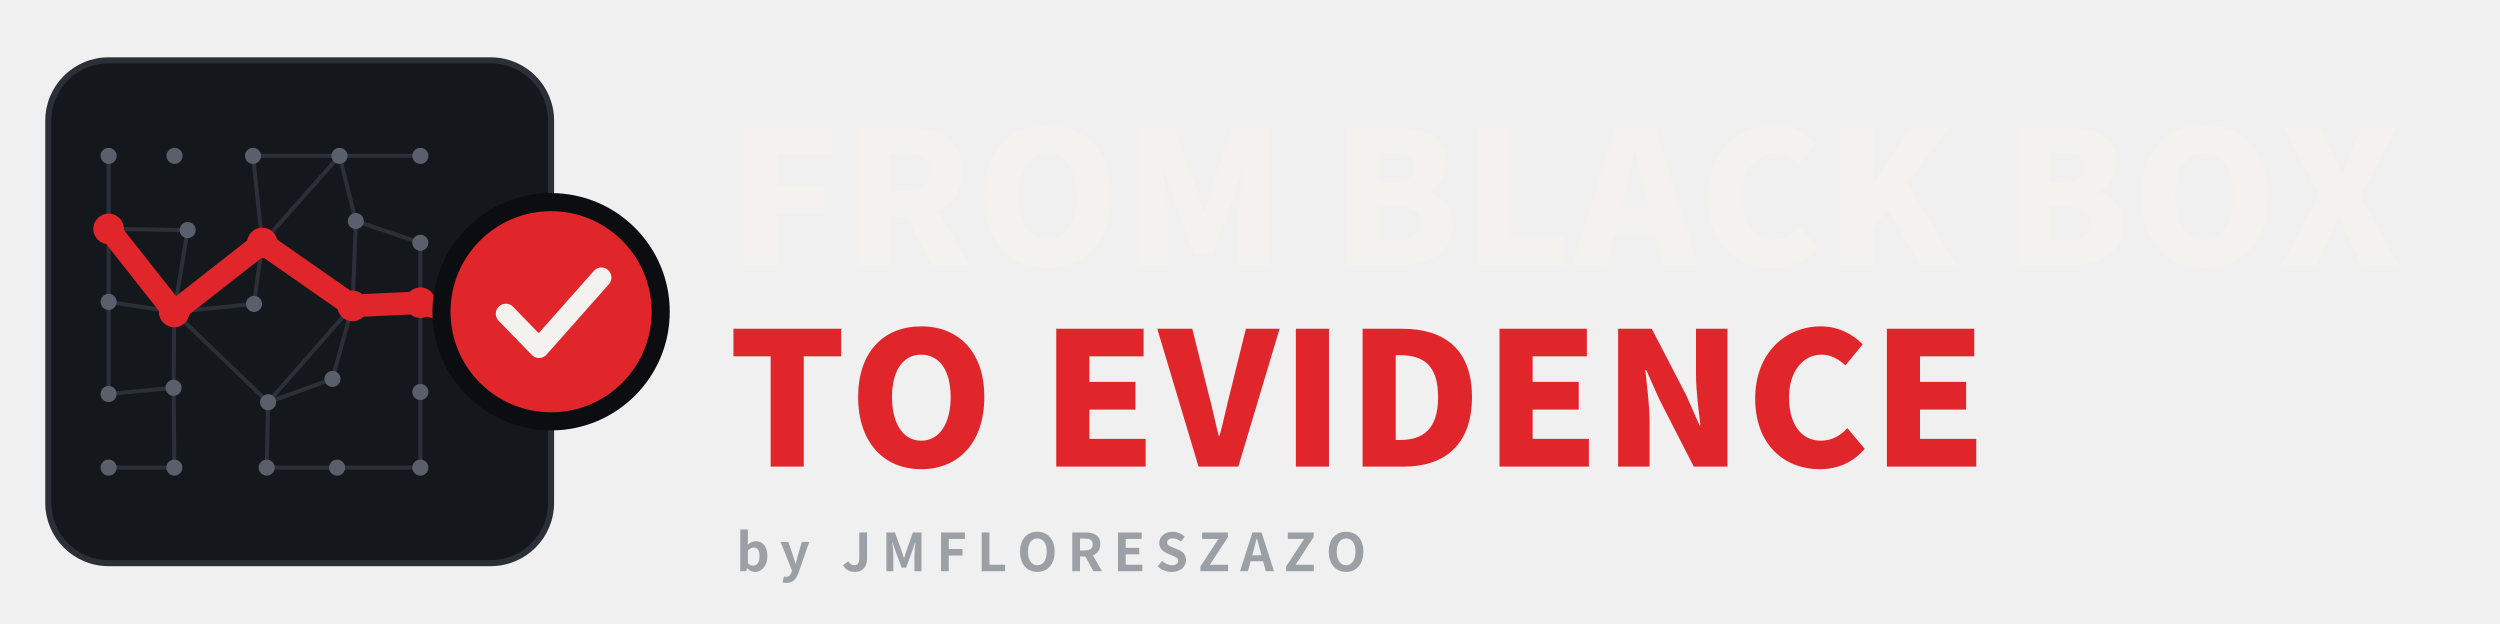
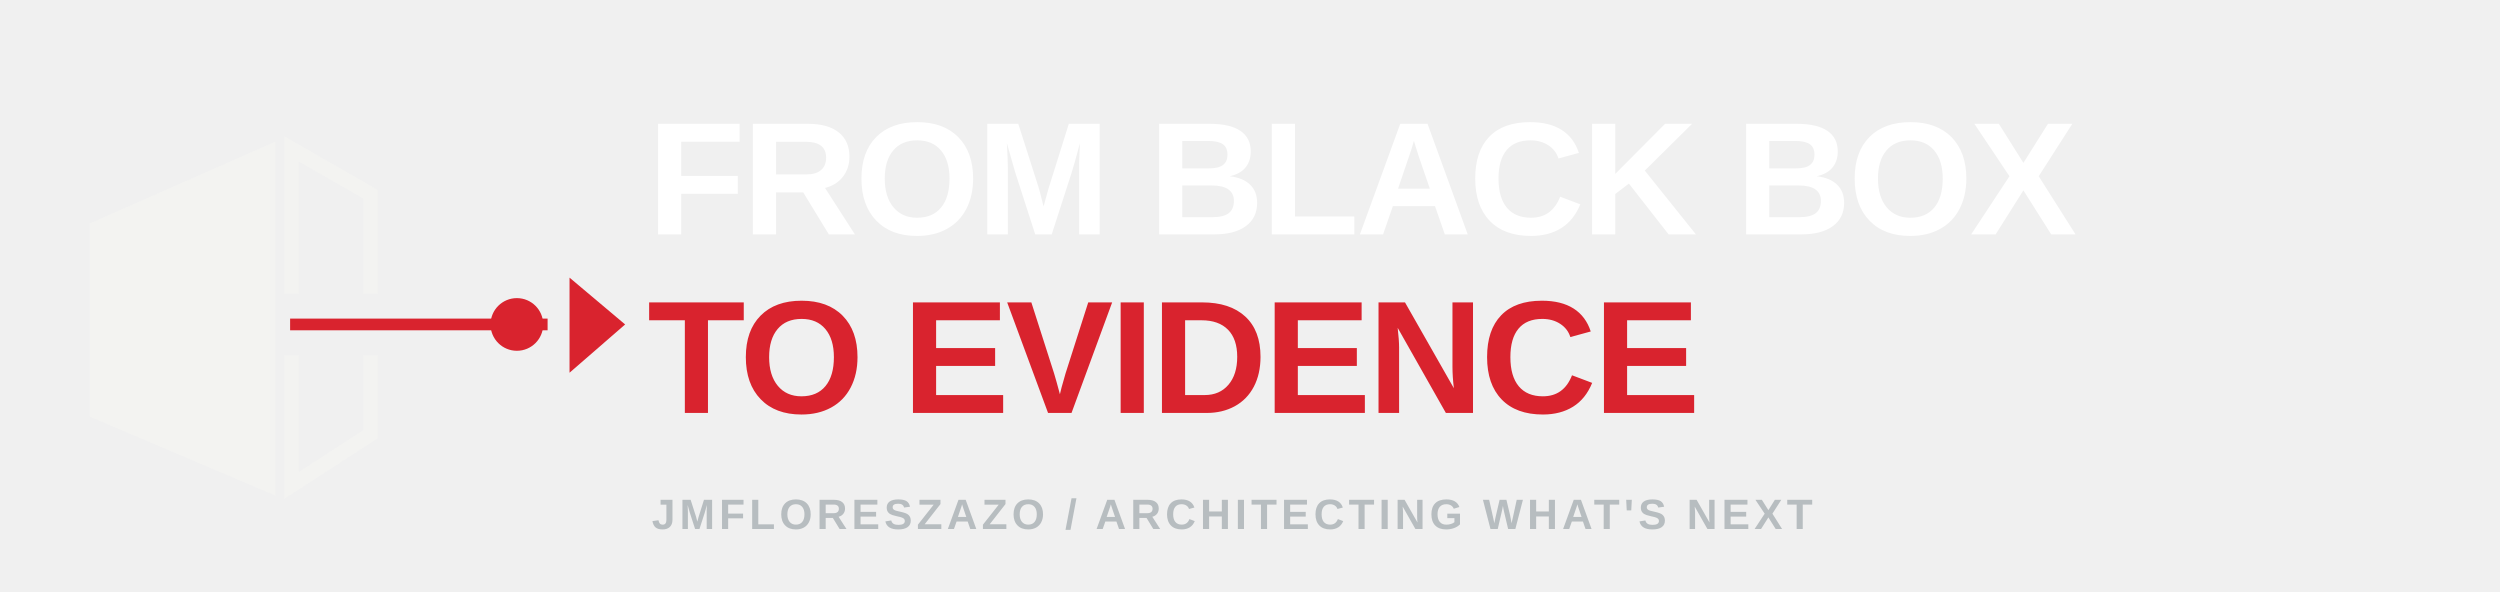
- <svg xmlns="http://www.w3.org/2000/svg" viewBox="0 0 1243 310" width="1243" height="310">
-   <rect x="24" y="30" width="250" height="250" rx="30.0" fill="#14171C" stroke="#2B3038" stroke-width="3.0" />
-   <g stroke="#2B3038" stroke-width="2.0" stroke-linecap="round">
-     <line x1="54.0" y1="77.5" x2="54.0" y2="113.8" />
-     <line x1="54.0" y1="113.8" x2="93.3" y2="114.4" />
-     <line x1="54.0" y1="113.8" x2="54.0" y2="150.1" />
-     <line x1="54.0" y1="113.8" x2="86.6" y2="155.1" />
-     <line x1="54.0" y1="150.1" x2="86.6" y2="155.1" />
-     <line x1="54.0" y1="150.1" x2="54.0" y2="195.9" />
-     <line x1="54.0" y1="195.9" x2="86.3" y2="192.8" />
-     <line x1="54.0" y1="232.5" x2="86.7" y2="232.5" />
-     <line x1="93.3" y1="114.4" x2="86.6" y2="155.1" />
-     <line x1="86.6" y1="155.1" x2="126.3" y2="151.1" />
-     <line x1="86.6" y1="155.1" x2="86.3" y2="192.8" />
-     <line x1="86.6" y1="155.1" x2="133.3" y2="200.0" />
-     <line x1="86.3" y1="192.8" x2="86.7" y2="232.5" />
-     <line x1="125.8" y1="77.5" x2="168.8" y2="77.5" />
-     <line x1="125.8" y1="77.5" x2="130.4" y2="120.8" />
-     <line x1="130.4" y1="120.8" x2="126.3" y2="151.1" />
-     <line x1="130.4" y1="120.8" x2="168.8" y2="77.5" />
-     <line x1="133.3" y1="200.0" x2="165.3" y2="188.4" />
-     <line x1="133.3" y1="200.0" x2="132.6" y2="232.5" />
-     <line x1="133.3" y1="200.0" x2="175.3" y2="152.1" />
-     <line x1="132.6" y1="232.5" x2="167.6" y2="232.5" />
-     <line x1="168.8" y1="77.5" x2="209.0" y2="77.5" />
-     <line x1="168.8" y1="77.5" x2="176.9" y2="109.9" />
-     <line x1="176.9" y1="109.9" x2="209.0" y2="120.7" />
-     <line x1="176.9" y1="109.9" x2="175.3" y2="152.1" />
-     <line x1="175.3" y1="152.1" x2="209.0" y2="150.5" />
-     <line x1="175.3" y1="152.1" x2="165.3" y2="188.4" />
-     <line x1="167.6" y1="232.5" x2="209.0" y2="232.5" />
-     <line x1="209.0" y1="120.7" x2="209.0" y2="150.5" />
-     <line x1="209.0" y1="150.5" x2="209.0" y2="194.9" />
-     <line x1="209.0" y1="194.9" x2="209.0" y2="232.5" />
+ <svg xmlns="http://www.w3.org/2000/svg" viewBox="0 0 1120 265" width="1120" height="265" role="img">
+   <g transform="scale(.58)">
+     <g transform="translate(6 28) scale(1.13)" stroke-linejoin="miter">
+       <path d="M56 128 L183 72 L183 314 L56 260 Z" fill="#F3F3F1" />
+       <path d="M194 176 V77 L248 108 V176" fill="none" stroke="#F3F3F1" stroke-width="10" stroke-linecap="butt" />
+       <path d="M194 218 V307 L248 272 V218" fill="none" stroke="#F3F3F1" stroke-width="10" stroke-linecap="butt" />
+       <path d="M193 197 H369" fill="none" stroke="#D9232E" stroke-width="8" stroke-linecap="butt" />
+       <circle cx="348" cy="197" r="18" fill="#D9232E" />
+       <path d="M384 165 L422 197 L384 230 Z" fill="#D9232E" />
+     </g>
  </g>
-   <g fill="#59606B">
-     <circle cx="54.0" cy="77.5" r="4.0" />
-     <circle cx="54.0" cy="113.8" r="4.0" />
-     <circle cx="54.0" cy="150.1" r="4.0" />
-     <circle cx="54.0" cy="195.9" r="4.0" />
-     <circle cx="54.0" cy="232.5" r="4.0" />
-     <circle cx="86.8" cy="77.5" r="4.0" />
-     <circle cx="93.3" cy="114.4" r="4.0" />
-     <circle cx="86.6" cy="155.1" r="4.0" />
-     <circle cx="86.3" cy="192.8" r="4.0" />
-     <circle cx="86.7" cy="232.5" r="4.0" />
-     <circle cx="125.8" cy="77.5" r="4.0" />
-     <circle cx="130.4" cy="120.8" r="4.0" />
-     <circle cx="126.3" cy="151.1" r="4.0" />
-     <circle cx="133.3" cy="200.0" r="4.0" />
-     <circle cx="132.6" cy="232.5" r="4.0" />
-     <circle cx="168.8" cy="77.5" r="4.0" />
-     <circle cx="176.9" cy="109.9" r="4.0" />
-     <circle cx="175.3" cy="152.1" r="4.0" />
-     <circle cx="165.3" cy="188.4" r="4.0" />
-     <circle cx="167.6" cy="232.5" r="4.0" />
-     <circle cx="209.0" cy="77.5" r="4.0" />
-     <circle cx="209.0" cy="120.7" r="4.0" />
-     <circle cx="209.0" cy="150.5" r="4.0" />
-     <circle cx="209.0" cy="194.9" r="4.0" />
-     <circle cx="209.0" cy="232.5" r="4.0" />
-   </g>
-   <path d="M54.0 113.8 L86.6 155.1 L130.4 120.8 L175.3 152.1 L209.0 150.5 L224.0 155.0" fill="none" stroke="#E0262B" stroke-width="11.25" stroke-linecap="round" stroke-linejoin="round" />
-   <g fill="#E0262B">
-     <circle cx="54.0" cy="113.8" r="7.6" />
-     <circle cx="86.6" cy="155.1" r="7.6" />
-     <circle cx="130.4" cy="120.8" r="7.6" />
-     <circle cx="175.3" cy="152.1" r="7.6" />
-     <circle cx="209.0" cy="150.5" r="7.6" />
-   </g>
-   <circle cx="274" cy="155.0" r="59.0" fill="#0B0D10" />
-   <circle cx="274" cy="155.0" r="50.0" fill="#E0262B" />
-   <path d="M251.5 156.0 L268.0 173.0 L299.0 138.0" fill="none" stroke="#F4F2EE" stroke-width="10.0" stroke-linecap="round" stroke-linejoin="round" />
-   <path d="M369.912 132.0H386.38V105.872H409.748V92.164H386.38V77.168H413.612V63.46H369.912Z M442.948 94.924V76.524H450.308C458.128 76.524 462.36 78.64 462.36 85.08C462.36 91.52 458.128 94.924 450.308 94.924ZM463.464 132.0H481.864L466.592 104.86C473.676 101.548 478.368 95.108 478.368 85.08C478.368 68.52 466.224 63.46 451.596 63.46H426.48V132.0H442.948V107.896H450.86Z M520.86 133.288C539.536 133.288 552.232 119.856 552.232 97.408C552.232 75.052 539.536 62.264 520.86 62.264C502.184 62.264 489.488 74.96 489.488 97.408C489.488 119.856 502.184 133.288 520.86 133.288ZM520.86 119.12C511.844 119.12 506.324 110.656 506.324 97.408C506.324 84.16 511.844 76.34 520.86 76.34C529.876 76.34 535.488 84.16 535.488 97.408C535.488 110.656 529.876 119.12 520.86 119.12Z M565.928 132.0H580.648V108.54C580.648 101.732 579.36 91.52 578.532 84.804H578.9L584.42 101.18L593.712 126.204H602.728L611.928 101.18L617.632 84.804H618.092C617.172 91.52 615.884 101.732 615.884 108.54V132.0H630.88V63.46H613.032L602.544 93.084C601.256 97.04 600.152 101.364 598.772 105.504H598.312C597.024 101.364 595.92 97.04 594.54 93.084L583.684 63.46H565.928Z  M669.68 132.0H695.532C710.436 132.0 722.304 125.744 722.304 111.76C722.304 102.652 717.06 97.5 710.16 95.66V95.292C715.68 93.176 719.084 86.552 719.084 80.48C719.084 67.324 707.768 63.46 693.6 63.46H669.68ZM686.148 90.692V76.064H692.956C699.856 76.064 703.076 78.088 703.076 82.964C703.076 87.656 699.948 90.692 692.956 90.692ZM686.148 119.396V102.744H694.336C702.34 102.744 706.296 105.044 706.296 110.656C706.296 116.544 702.248 119.396 694.336 119.396Z M734.62 132.0H777.768V118.2H751.088V63.46H734.62Z M781.988 132.0H798.732L802.688 116.268H822.928L826.884 132.0H844.18L822.928 63.46H803.24ZM805.816 103.572 807.288 97.776C809.036 90.968 810.876 82.964 812.532 75.788H812.9C814.74 82.78 816.488 90.968 818.328 97.776L819.8 103.572Z M881.336 133.288C890.26 133.288 897.896 129.884 903.692 123.168L895.044 112.864C891.824 116.36 887.5 119.12 881.98 119.12C872.32 119.12 866.064 111.208 866.064 97.592C866.064 84.252 873.332 76.34 882.164 76.34C887.04 76.34 890.628 78.548 894.124 81.676L902.68 71.188C897.988 66.404 890.812 62.264 881.888 62.264C864.5 62.264 849.228 75.328 849.228 98.144C849.228 121.328 863.948 133.288 881.336 133.288Z M914.72 132.0H931.188V114.06L938.64 103.94L954.832 132.0H972.772L948.208 90.968L968.908 63.46H950.876L931.464 90.6H931.188V63.46H914.72Z  M1002.924 132.0H1028.776C1043.68 132.0 1055.548 125.744 1055.548 111.76C1055.548 102.652 1050.304 97.5 1043.404 95.66V95.292C1048.924 93.176 1052.328 86.552 1052.328 80.48C1052.328 67.324 1041.012 63.46 1026.844 63.46H1002.924ZM1019.392 90.692V76.064H1026.2C1033.1 76.064 1036.32 78.088 1036.32 82.964C1036.32 87.656 1033.192 90.692 1026.2 90.692ZM1019.392 119.396V102.744H1027.58C1035.584 102.744 1039.54 105.044 1039.54 110.656C1039.54 116.544 1035.492 119.396 1027.58 119.396Z M1096.108 133.288C1114.784 133.288 1127.48 119.856 1127.48 97.408C1127.48 75.052 1114.784 62.264 1096.108 62.264C1077.432 62.264 1064.736 74.96 1064.736 97.408C1064.736 119.856 1077.432 133.288 1096.108 133.288ZM1096.108 119.12C1087.092 119.12 1081.572 110.656 1081.572 97.408C1081.572 84.16 1087.092 76.34 1096.108 76.34C1105.124 76.34 1110.736 84.16 1110.736 97.408C1110.736 110.656 1105.124 119.12 1096.108 119.12Z M1134.46 132.0H1151.94L1157.828 118.66C1159.392 115.072 1160.956 111.484 1162.52 107.252H1162.888C1164.728 111.484 1166.292 115.072 1167.948 118.66L1174.296 132.0H1192.604L1173.744 97.5L1191.408 63.46H1174.02L1169.052 75.788C1167.672 79.008 1166.2 82.596 1164.636 87.012H1164.268C1162.336 82.596 1160.864 79.008 1159.3 75.788L1153.78 63.46H1135.472L1153.228 96.764Z" fill="#F4F2EE" />
-   <path d="M383.16 232.0H399.628V177.168H418.212V163.46H364.668V177.168H383.16Z M458.036 233.288C476.712 233.288 489.408 219.856 489.408 197.408C489.408 175.052 476.712 162.264 458.036 162.264C439.36 162.264 426.664 174.96 426.664 197.408C426.664 219.856 439.36 233.288 458.036 233.288ZM458.036 219.12C449.02 219.12 443.5 210.656 443.5 197.408C443.5 184.16 449.02 176.34 458.036 176.34C467.052 176.34 472.664 184.16 472.664 197.408C472.664 210.656 467.052 219.12 458.036 219.12Z  M525.172 232.0H569.608V218.2H541.64V203.664H564.548V189.864H541.64V177.168H568.596V163.46H525.172Z M595.908 232.0H615.688L636.204 163.46H619.46L611.732 194.74C609.8 202.1 608.42 209.092 606.396 216.636H605.936C604.004 209.092 602.624 202.1 600.6 194.74L592.78 163.46H575.392Z M644.288 232.0H660.756V163.46H644.288Z M677.488 232.0H698.096C718.06 232.0 731.86 221.236 731.86 197.408C731.86 173.58 718.06 163.46 697.176 163.46H677.488ZM693.956 218.752V176.616H696.164C707.204 176.616 715.024 181.124 715.024 197.408C715.024 213.692 707.204 218.752 696.164 218.752Z M745.556 232.0H789.992V218.2H762.024V203.664H784.932V189.864H762.024V177.168H788.98V163.46H745.556Z M804.516 232.0H820.156V209.276C820.156 200.996 818.776 191.612 818.04 183.976H818.5L825.216 198.972L842.144 232.0H858.888V163.46H843.248V186.184C843.248 194.372 844.628 204.216 845.456 211.484H844.996L838.28 196.304L821.26 163.46H804.516Z M904.784 233.288C913.708 233.288 921.344 229.884 927.14 223.168L918.492 212.864C915.272 216.36 910.948 219.12 905.428 219.12C895.768 219.12 889.512 211.208 889.512 197.592C889.512 184.252 896.78 176.34 905.612 176.34C910.488 176.34 914.076 178.548 917.572 181.676L926.128 171.188C921.436 166.404 914.26 162.264 905.336 162.264C887.948 162.264 872.676 175.328 872.676 198.144C872.676 221.328 887.396 233.288 904.784 233.288Z M938.168 232.0H982.604V218.2H954.636V203.664H977.544V189.864H954.636V177.168H981.592V163.46H938.168Z" fill="#E0262B" />
-   <path d="M375.36 284.364C378.558 284.364 381.548 281.478 381.548 276.46C381.548 272.014 379.39 269.076 375.802 269.076C374.372 269.076 372.916 269.778 371.746 270.818L371.876 268.478V263.252H368.054V284.0H371.044L371.356 282.466H371.486C372.656 283.688 374.06 284.364 375.36 284.364ZM374.528 281.218C373.722 281.218 372.76 280.932 371.876 280.126V273.704C372.864 272.716 373.748 272.222 374.736 272.222C376.738 272.222 377.622 273.756 377.622 276.538C377.622 279.71 376.244 281.218 374.528 281.218Z M391.072 289.824C394.322 289.824 395.882 287.874 397.156 284.442L402.33 269.44H398.664L396.662 276.2C396.298 277.552 395.934 278.956 395.622 280.308H395.492C395.076 278.904 394.712 277.5 394.27 276.2L391.956 269.44H388.108L393.776 283.714L393.516 284.598C393.1 285.872 392.268 286.808 390.786 286.808C390.448 286.808 390.032 286.704 389.772 286.626L389.07 289.564C389.642 289.72 390.214 289.824 391.072 289.824Z  M425.122 284.364C429.256 284.364 431.076 281.4 431.076 277.786V264.734H427.228V277.474C427.228 280.126 426.344 281.036 424.654 281.036C423.562 281.036 422.522 280.438 421.794 279.034L419.168 280.984C420.442 283.246 422.34 284.364 425.122 284.364Z M440.704 284.0H444.162V275.966C444.162 274.12 443.85 271.468 443.668 269.648H443.772L445.306 274.172L448.296 282.258H450.506L453.47 274.172L455.03 269.648H455.16C454.952 271.468 454.666 274.12 454.666 275.966V284.0H458.176V264.734H453.912L450.688 273.782C450.298 274.952 449.96 276.226 449.544 277.448H449.414C449.024 276.226 448.66 274.952 448.244 273.782L444.968 264.734H440.704Z M467.882 284.0H471.73V276.2H478.568V272.976H471.73V267.958H479.738V264.734H467.882Z M488.092 284.0H499.766V280.776H491.94V264.734H488.092Z M515.764 284.364C520.86 284.364 524.37 280.542 524.37 274.276C524.37 268.036 520.86 264.396 515.764 264.396C510.668 264.396 507.158 268.036 507.158 274.276C507.158 280.542 510.668 284.364 515.764 284.364ZM515.764 281.036C512.904 281.036 511.11 278.384 511.11 274.276C511.11 270.168 512.904 267.698 515.764 267.698C518.624 267.698 520.444 270.168 520.444 274.276C520.444 278.384 518.624 281.036 515.764 281.036Z M536.988 273.678V267.802H539.484C541.954 267.802 543.306 268.504 543.306 270.584C543.306 272.638 541.954 273.678 539.484 273.678ZM543.618 284.0H547.908L543.41 276.122C545.62 275.264 547.076 273.47 547.076 270.584C547.076 266.164 543.878 264.734 539.822 264.734H533.14V284.0H536.988V276.72H539.666Z M555.872 284.0H567.962V280.776H559.72V275.628H566.454V272.404H559.72V267.958H567.676V264.734H555.872Z M582.608 284.364C587.054 284.364 589.68 281.686 589.68 278.54C589.68 275.758 588.146 274.25 585.806 273.288L583.284 272.274C581.646 271.598 580.294 271.104 580.294 269.726C580.294 268.452 581.334 267.698 583.024 267.698C584.636 267.698 585.91 268.296 587.132 269.284L589.082 266.892C587.522 265.306 585.286 264.396 583.024 264.396C579.15 264.396 576.368 266.84 576.368 269.96C576.368 272.768 578.344 274.328 580.294 275.108L582.842 276.226C584.558 276.954 585.754 277.396 585.754 278.826C585.754 280.178 584.688 281.036 582.686 281.036C580.996 281.036 579.15 280.178 577.798 278.904L575.588 281.556C577.46 283.376 580.034 284.364 582.608 284.364Z M596.838 284.0H610.618V280.776H601.57L610.54 267.048V264.734H597.696V267.958H605.808L596.838 281.686Z M616.554 284.0H620.454L621.806 279.06H628.02L629.372 284.0H633.428L627.266 264.734H622.716ZM622.638 276.07 623.21 273.964C623.782 271.962 624.328 269.778 624.848 267.672H624.952C625.524 269.726 626.044 271.962 626.642 273.964L627.214 276.07Z M639.442 284.0H653.222V280.776H644.174L653.144 267.048V264.734H640.3V267.958H648.412L639.442 281.686Z M669.272 284.364C674.368 284.364 677.878 280.542 677.878 274.276C677.878 268.036 674.368 264.396 669.272 264.396C664.176 264.396 660.666 268.036 660.666 274.276C660.666 280.542 664.176 284.364 669.272 284.364ZM669.272 281.036C666.412 281.036 664.618 278.384 664.618 274.276C664.618 270.168 666.412 267.698 669.272 267.698C672.132 267.698 673.952 270.168 673.952 274.276C673.952 278.384 672.132 281.036 669.272 281.036Z" fill="#9AA0A6" />
+   <text x="290" y="105" font-family="Arial,Helvetica,sans-serif" font-size="72" font-weight="800" fill="#FFFFFF" letter-spacing="-1.5" text-anchor="start">FROM BLACK BOX</text>
+   <text x="290" y="185" font-family="Arial,Helvetica,sans-serif" font-size="72" font-weight="800" fill="#D9232E" letter-spacing="-1.5" text-anchor="start">TO EVIDENCE</text>
+   <text x="292" y="237" font-family="Arial,Helvetica,sans-serif" font-size="19" font-weight="700" fill="#B7BDC0" letter-spacing="1.9" text-anchor="start">JMFLORESZAZO / ARCHITECTING WHAT'S NEXT</text>
</svg>
